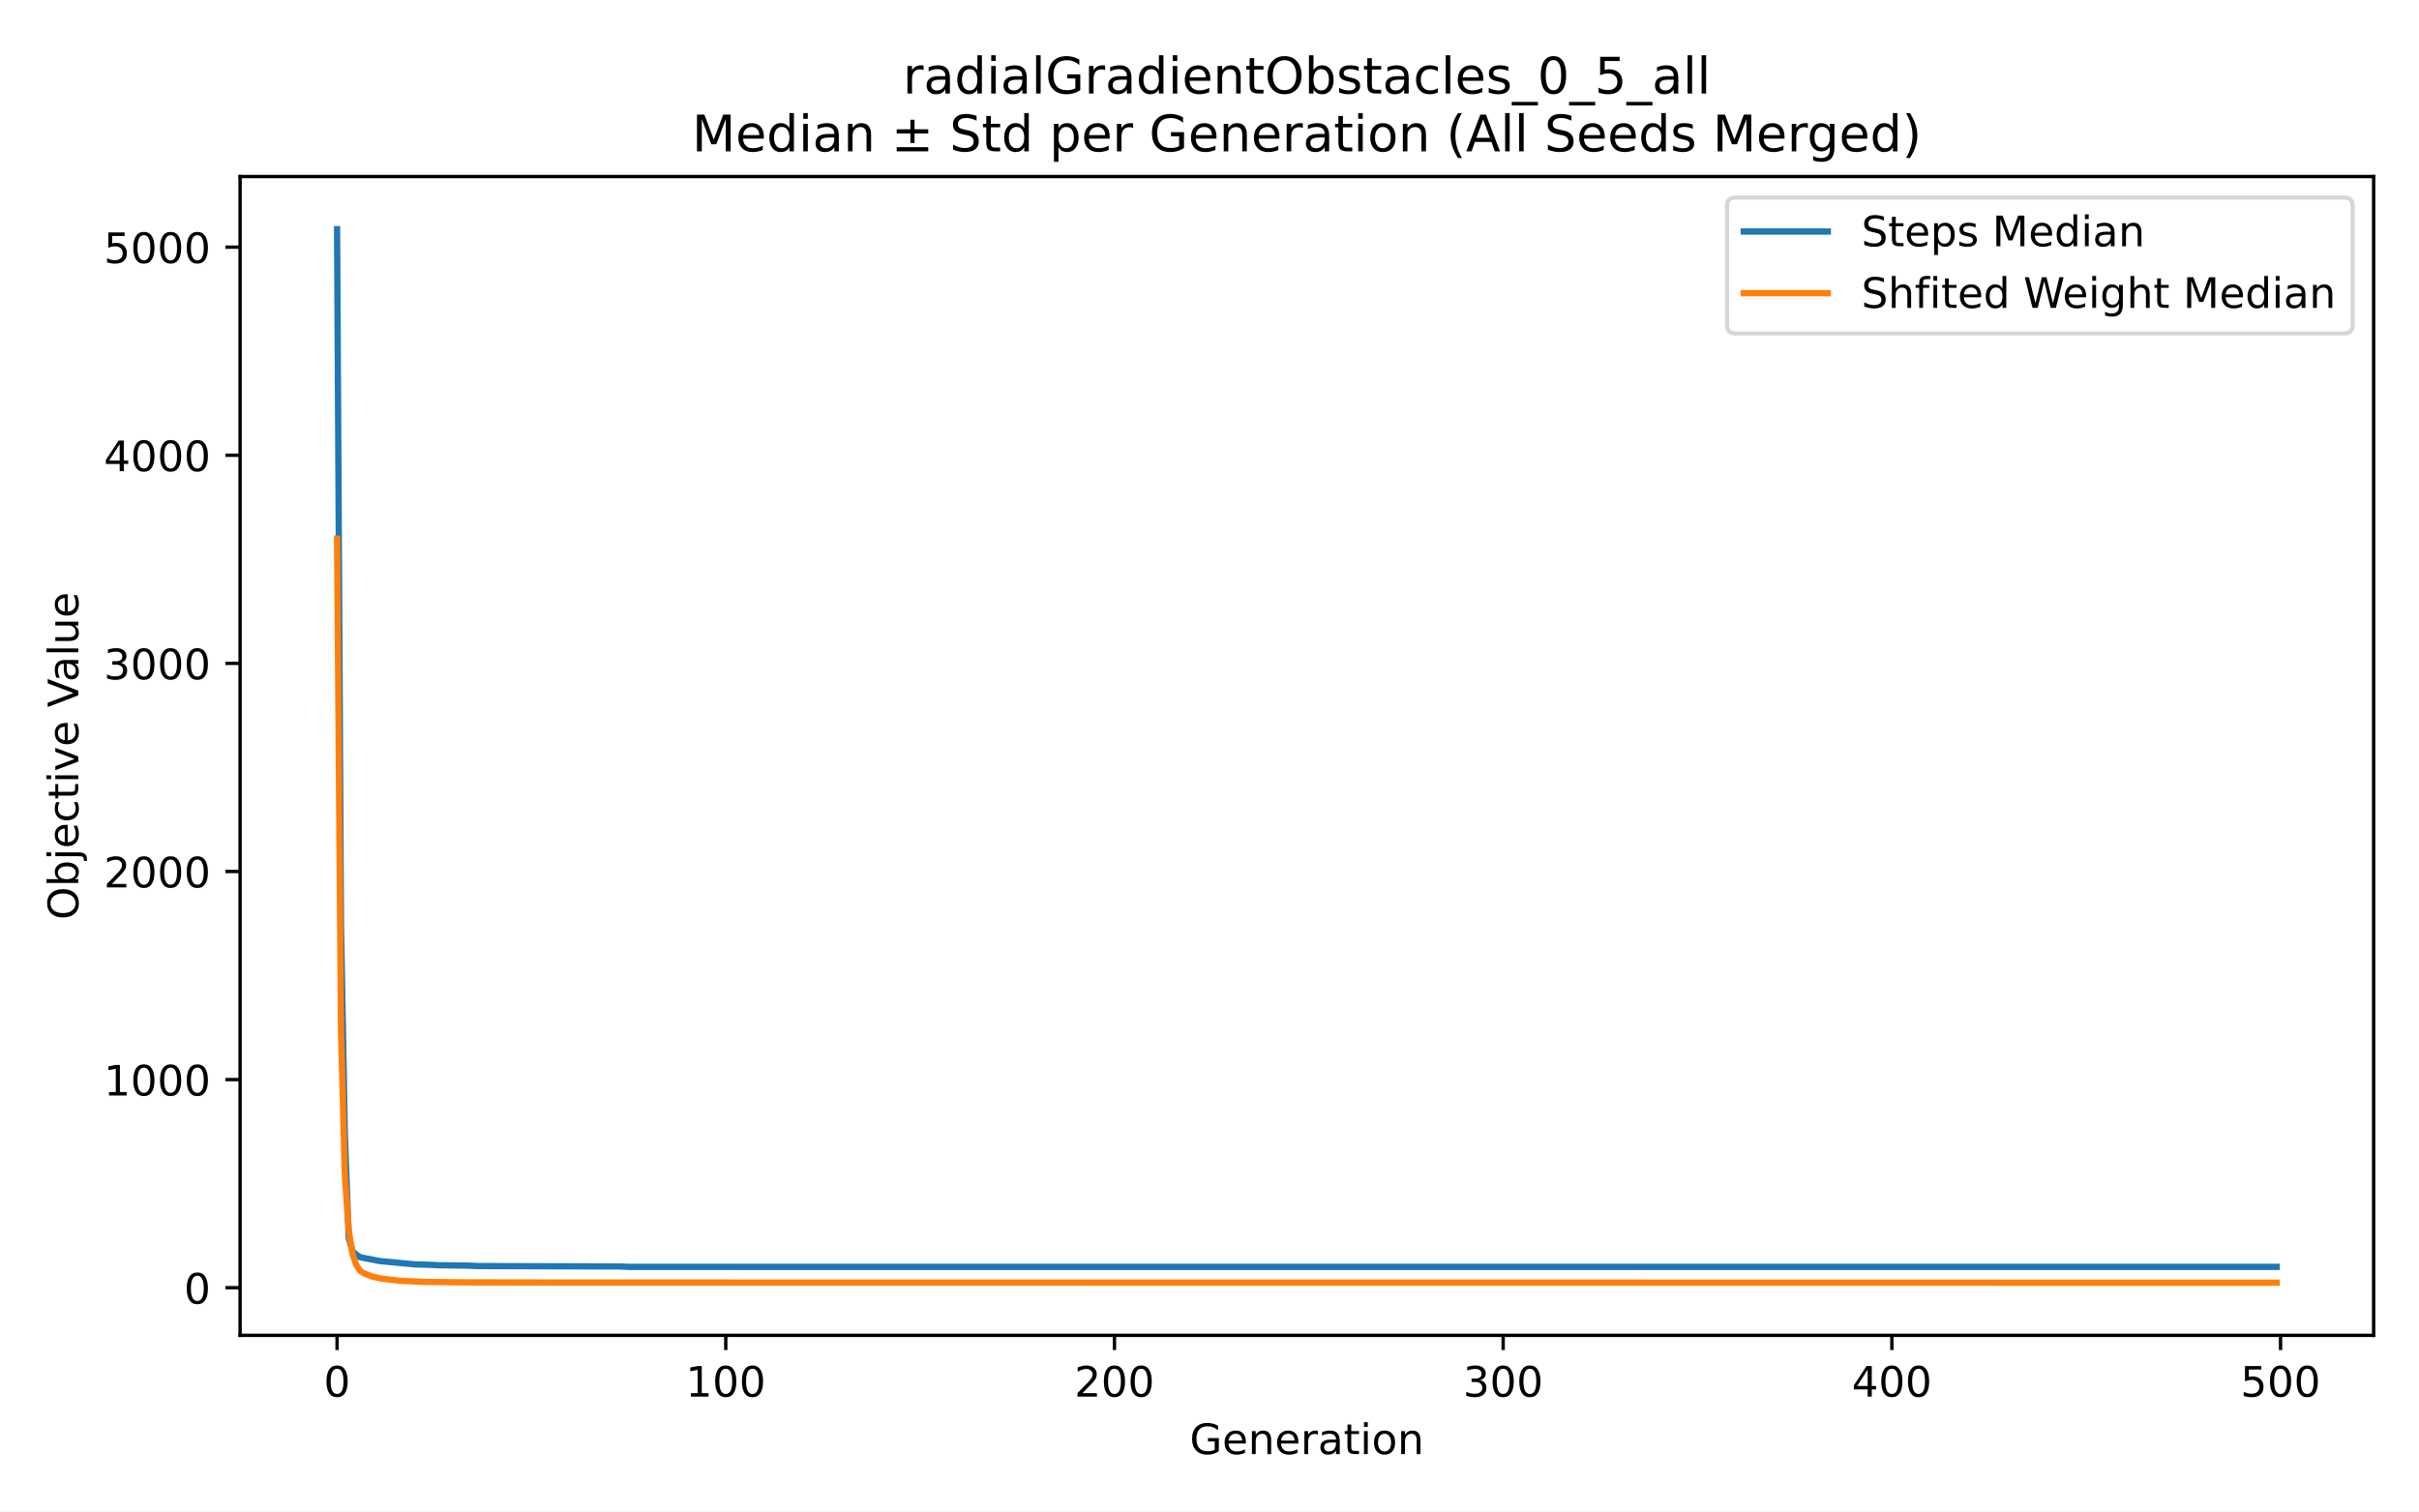
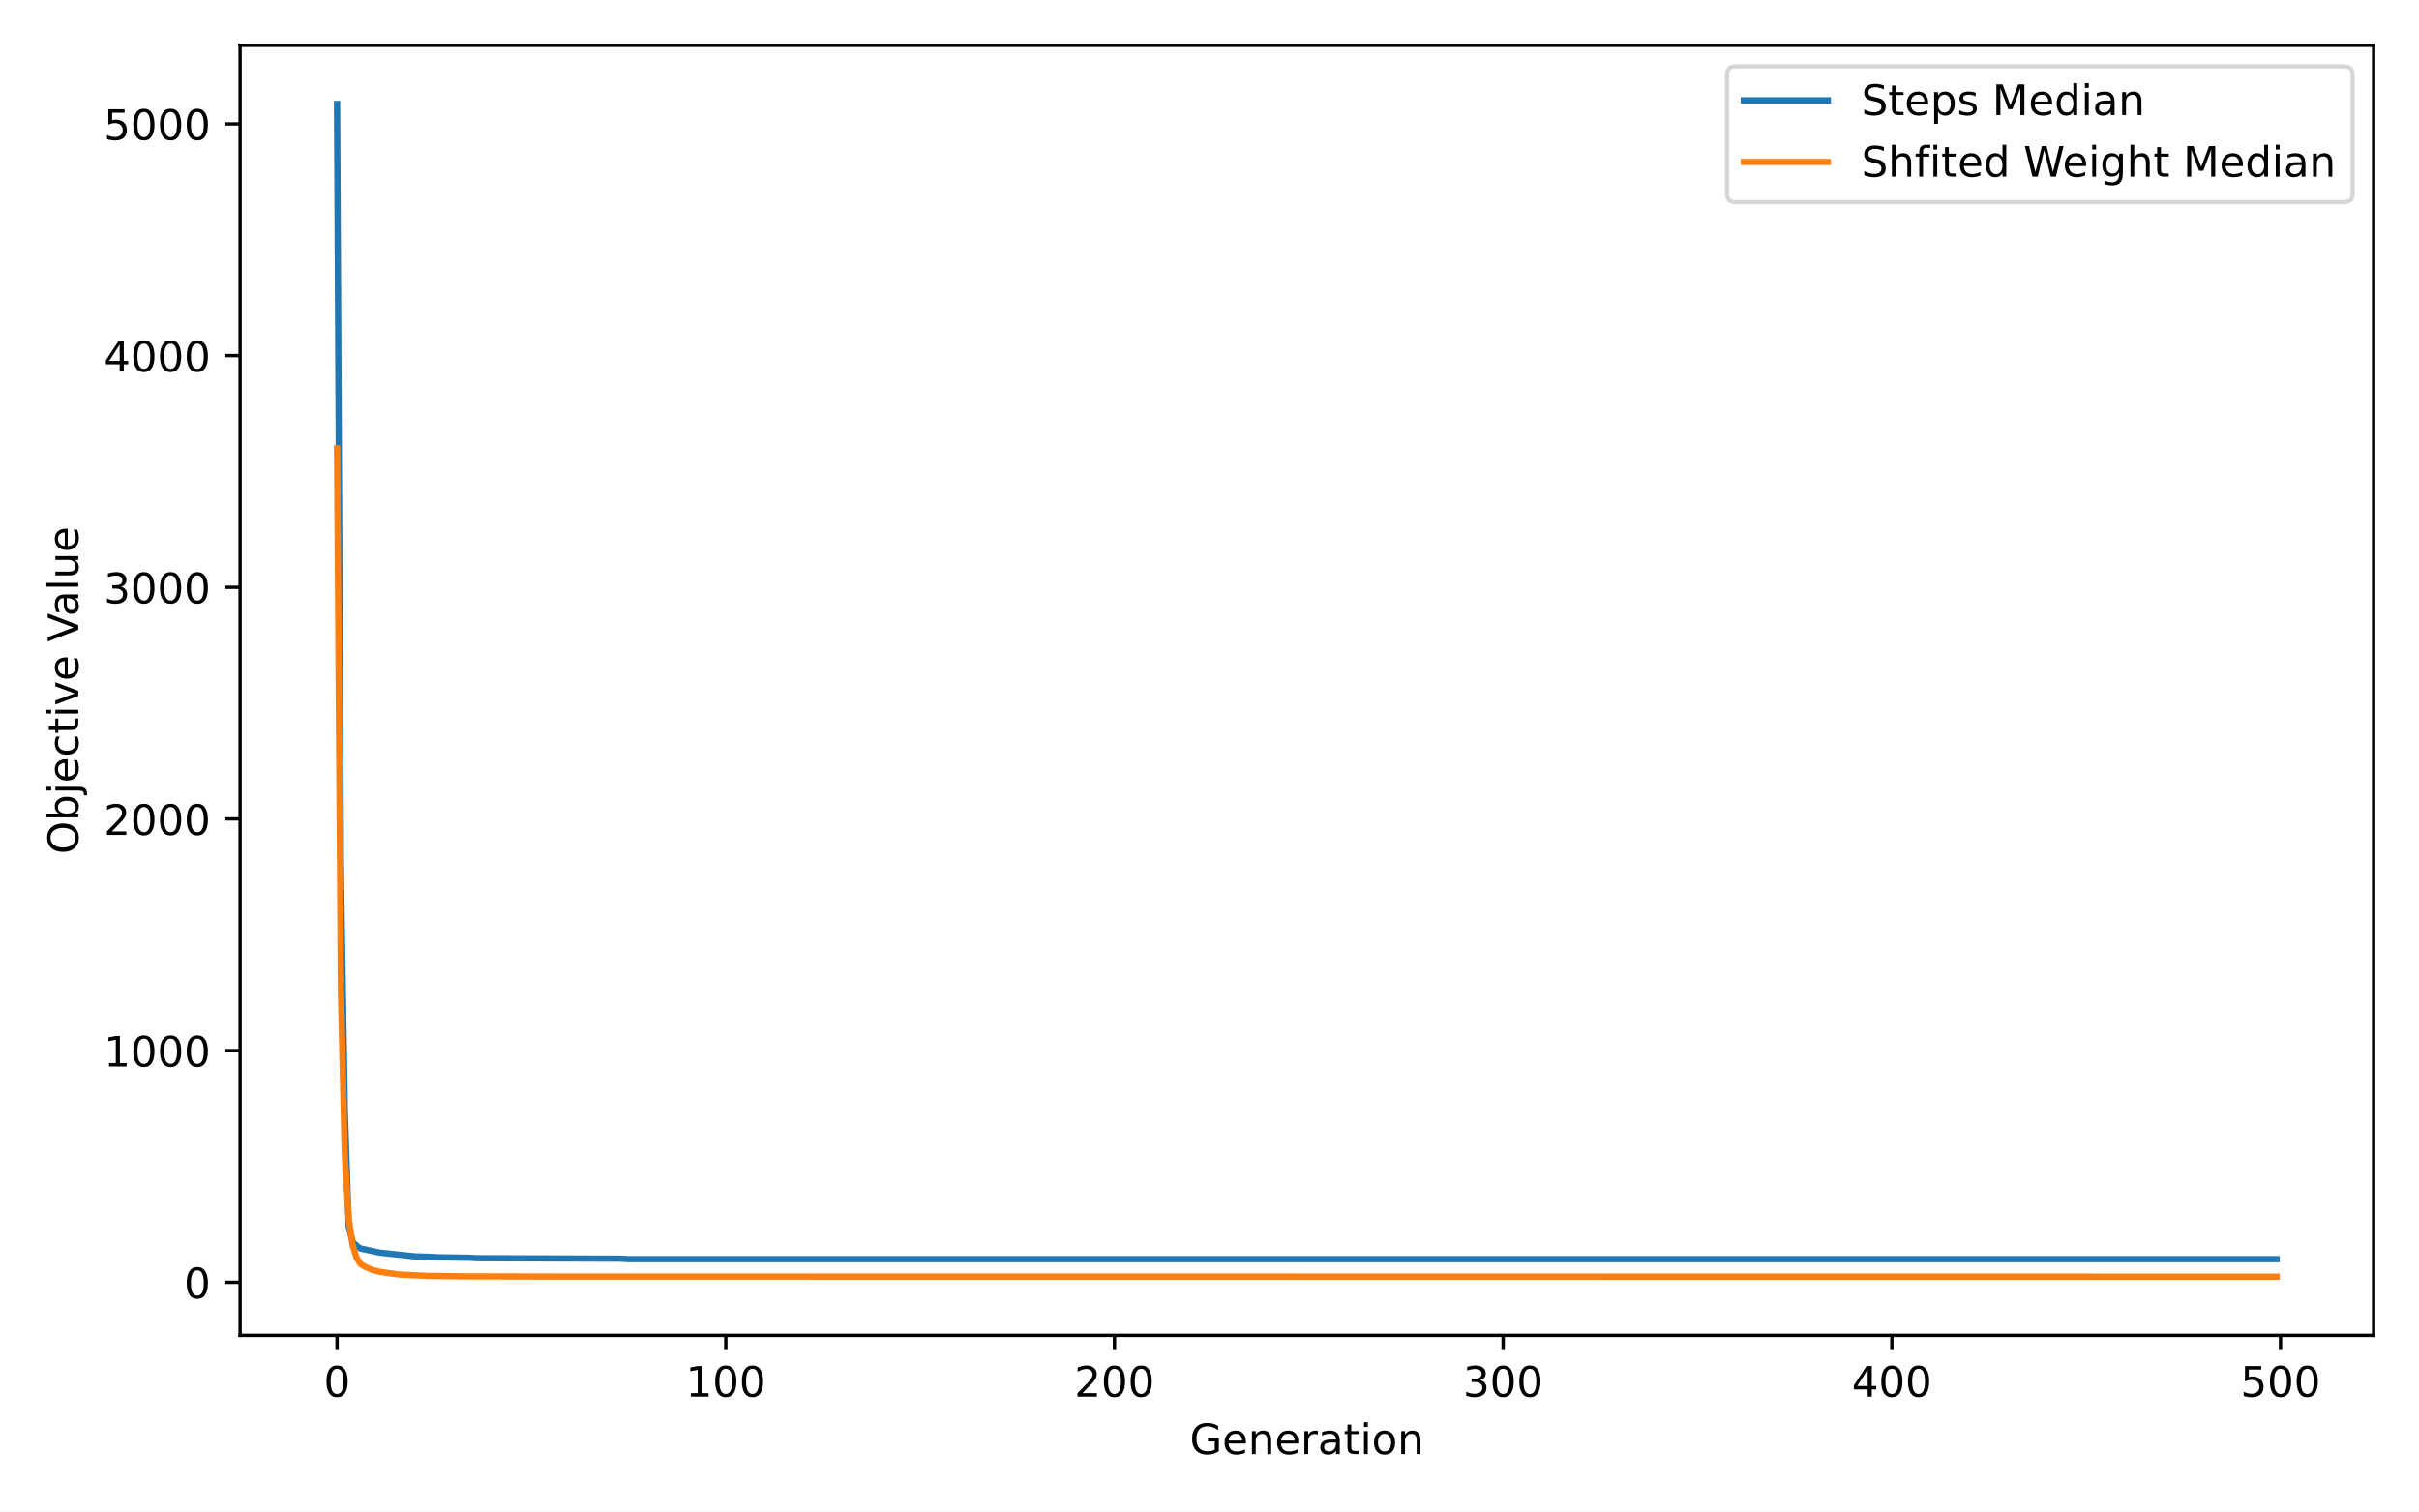
<svg xmlns="http://www.w3.org/2000/svg" xmlns:xlink="http://www.w3.org/1999/xlink" width="576pt" height="360pt" viewBox="0 0 576 360" version="1.1">
  <defs>
    <style type="text/css">*{stroke-linejoin: round; stroke-linecap: butt}</style>
  </defs>
  <g id="figure_1">
    <g id="patch_1">
      <path d="M 0 360  L 576 360  L 576 0  L 0 0  z " style="fill: #ffffff" />
    </g>
    <g id="axes_1">
      <g id="patch_2">
-         <path d="M 57.17 318.04  L 565.2 318.04  L 565.2 42.047  L 57.17 42.047  z " style="fill: #ffffff" />
+         <path d="M 57.17 318.04  L 565.2 318.04  L 565.2 10.8  L 57.17 10.8  z " style="fill: #ffffff" />
      </g>
      <g id="matplotlib.axis_1">
        <g id="xtick_1">
          <g id="line2d_1">
            <defs>
-               <path id="m82e6528c78" d="M 0 0  L 0 3.5  " style="stroke: #000000; stroke-width: 0.8" />
-             </defs>
-             <g>
-               <use xlink:href="#m82e6528c78" x="80.262" y="318.04" style="stroke: #000000; stroke-width: 0.8" />
+               <path id="m085ceb0e65" d="M 0 0  L 0 3.5  " style="stroke: #000000; stroke-width: 0.8" />
+             </defs>
+             <g>
+               <use xlink:href="#m085ceb0e65" x="80.262" y="318.04" style="stroke: #000000; stroke-width: 0.8" />
            </g>
          </g>
          <g id="text_1">
            <g transform="translate(77.08102 332.6384) scale(0.1 -0.1)">
              <defs>
                <path id="DejaVuSans-30" d="M 2034 4250  Q 1547 4250 1301 3770  Q 1056 3291 1056 2328  Q 1056 1369 1301 889  Q 1547 409 2034 409  Q 2525 409 2770 889  Q 3016 1369 3016 2328  Q 3016 3291 2770 3770  Q 2525 4250 2034 4250  z M 2034 4750  Q 2819 4750 3233 4129  Q 3647 3509 3647 2328  Q 3647 1150 3233 529  Q 2819 -91 2034 -91  Q 1250 -91 836 529  Q 422 1150 422 2328  Q 422 3509 836 4129  Q 1250 4750 2034 4750  z " transform="scale(0.015625)" />
              </defs>
              <use xlink:href="#DejaVuSans-30" />
            </g>
          </g>
        </g>
        <g id="xtick_2">
          <g id="line2d_2">
            <g>
-               <use xlink:href="#m82e6528c78" x="172.816" y="318.04" style="stroke: #000000; stroke-width: 0.8" />
+               <use xlink:href="#m085ceb0e65" x="172.816" y="318.04" style="stroke: #000000; stroke-width: 0.8" />
            </g>
          </g>
          <g id="text_2">
            <g transform="translate(163.2727 332.6384) scale(0.1 -0.1)">
              <defs>
                <path id="DejaVuSans-31" d="M 794 531  L 1825 531  L 1825 4091  L 703 3866  L 703 4441  L 1819 4666  L 2450 4666  L 2450 531  L 3481 531  L 3481 0  L 794 0  L 794 531  z " transform="scale(0.015625)" />
              </defs>
              <use xlink:href="#DejaVuSans-31" />
              <use xlink:href="#DejaVuSans-30" x="63.623" />
              <use xlink:href="#DejaVuSans-30" x="127.246" />
            </g>
          </g>
        </g>
        <g id="xtick_3">
          <g id="line2d_3">
            <g>
-               <use xlink:href="#m82e6528c78" x="265.371" y="318.04" style="stroke: #000000; stroke-width: 0.8" />
+               <use xlink:href="#m085ceb0e65" x="265.371" y="318.04" style="stroke: #000000; stroke-width: 0.8" />
            </g>
          </g>
          <g id="text_3">
            <g transform="translate(255.8269 332.6384) scale(0.1 -0.1)">
              <defs>
                <path id="DejaVuSans-32" d="M 1228 531  L 3431 531  L 3431 0  L 469 0  L 469 531  Q 828 903 1448 1529  Q 2069 2156 2228 2338  Q 2531 2678 2651 2914  Q 2772 3150 2772 3378  Q 2772 3750 2511 3984  Q 2250 4219 1831 4219  Q 1534 4219 1204 4116  Q 875 4013 500 3803  L 500 4441  Q 881 4594 1212 4672  Q 1544 4750 1819 4750  Q 2544 4750 2975 4387  Q 3406 4025 3406 3419  Q 3406 3131 3298 2873  Q 3191 2616 2906 2266  Q 2828 2175 2409 1742  Q 1991 1309 1228 531  z " transform="scale(0.015625)" />
              </defs>
              <use xlink:href="#DejaVuSans-32" />
              <use xlink:href="#DejaVuSans-30" x="63.623" />
              <use xlink:href="#DejaVuSans-30" x="127.246" />
            </g>
          </g>
        </g>
        <g id="xtick_4">
          <g id="line2d_4">
            <g>
-               <use xlink:href="#m82e6528c78" x="357.925" y="318.04" style="stroke: #000000; stroke-width: 0.8" />
+               <use xlink:href="#m085ceb0e65" x="357.925" y="318.04" style="stroke: #000000; stroke-width: 0.8" />
            </g>
          </g>
          <g id="text_4">
            <g transform="translate(348.3811 332.6384) scale(0.1 -0.1)">
              <defs>
                <path id="DejaVuSans-33" d="M 2597 2516  Q 3050 2419 3304 2112  Q 3559 1806 3559 1356  Q 3559 666 3084 287  Q 2609 -91 1734 -91  Q 1441 -91 1130 -33  Q 819 25 488 141  L 488 750  Q 750 597 1062 519  Q 1375 441 1716 441  Q 2309 441 2620 675  Q 2931 909 2931 1356  Q 2931 1769 2642 2001  Q 2353 2234 1838 2234  L 1294 2234  L 1294 2753  L 1863 2753  Q 2328 2753 2575 2939  Q 2822 3125 2822 3475  Q 2822 3834 2567 4026  Q 2313 4219 1838 4219  Q 1578 4219 1281 4162  Q 984 4106 628 3988  L 628 4550  Q 988 4650 1302 4700  Q 1616 4750 1894 4750  Q 2613 4750 3031 4423  Q 3450 4097 3450 3541  Q 3450 3153 3228 2886  Q 3006 2619 2597 2516  z " transform="scale(0.015625)" />
              </defs>
              <use xlink:href="#DejaVuSans-33" />
              <use xlink:href="#DejaVuSans-30" x="63.623" />
              <use xlink:href="#DejaVuSans-30" x="127.246" />
            </g>
          </g>
        </g>
        <g id="xtick_5">
          <g id="line2d_5">
            <g>
-               <use xlink:href="#m82e6528c78" x="450.479" y="318.04" style="stroke: #000000; stroke-width: 0.8" />
+               <use xlink:href="#m085ceb0e65" x="450.479" y="318.04" style="stroke: #000000; stroke-width: 0.8" />
            </g>
          </g>
          <g id="text_5">
            <g transform="translate(440.9353 332.6384) scale(0.1 -0.1)">
              <defs>
                <path id="DejaVuSans-34" d="M 2419 4116  L 825 1625  L 2419 1625  L 2419 4116  z M 2253 4666  L 3047 4666  L 3047 1625  L 3713 1625  L 3713 1100  L 3047 1100  L 3047 0  L 2419 0  L 2419 1100  L 313 1100  L 313 1709  L 2253 4666  z " transform="scale(0.015625)" />
              </defs>
              <use xlink:href="#DejaVuSans-34" />
              <use xlink:href="#DejaVuSans-30" x="63.623" />
              <use xlink:href="#DejaVuSans-30" x="127.246" />
            </g>
          </g>
        </g>
        <g id="xtick_6">
          <g id="line2d_6">
            <g>
-               <use xlink:href="#m82e6528c78" x="543.033" y="318.04" style="stroke: #000000; stroke-width: 0.8" />
+               <use xlink:href="#m085ceb0e65" x="543.033" y="318.04" style="stroke: #000000; stroke-width: 0.8" />
            </g>
          </g>
          <g id="text_6">
            <g transform="translate(533.4895 332.6384) scale(0.1 -0.1)">
              <defs>
                <path id="DejaVuSans-35" d="M 691 4666  L 3169 4666  L 3169 4134  L 1269 4134  L 1269 2991  Q 1406 3038 1543 3061  Q 1681 3084 1819 3084  Q 2600 3084 3056 2656  Q 3513 2228 3513 1497  Q 3513 744 3044 326  Q 2575 -91 1722 -91  Q 1428 -91 1123 -41  Q 819 9 494 109  L 494 744  Q 775 591 1075 516  Q 1375 441 1709 441  Q 2250 441 2565 725  Q 2881 1009 2881 1497  Q 2881 1984 2565 2268  Q 2250 2553 1709 2553  Q 1456 2553 1204 2497  Q 953 2441 691 2322  L 691 4666  z " transform="scale(0.015625)" />
              </defs>
              <use xlink:href="#DejaVuSans-35" />
              <use xlink:href="#DejaVuSans-30" x="63.623" />
              <use xlink:href="#DejaVuSans-30" x="127.246" />
            </g>
          </g>
        </g>
        <g id="text_7">
          <g transform="translate(283.292 346.3166) scale(0.1 -0.1)">
            <defs>
              <path id="DejaVuSans-47" d="M 3809 666  L 3809 1919  L 2778 1919  L 2778 2438  L 4434 2438  L 4434 434  Q 4069 175 3628 42  Q 3188 -91 2688 -91  Q 1594 -91 976 548  Q 359 1188 359 2328  Q 359 3472 976 4111  Q 1594 4750 2688 4750  Q 3144 4750 3555 4637  Q 3966 4525 4313 4306  L 4313 3634  Q 3963 3931 3569 4081  Q 3175 4231 2741 4231  Q 1884 4231 1454 3753  Q 1025 3275 1025 2328  Q 1025 1384 1454 906  Q 1884 428 2741 428  Q 3075 428 3337 486  Q 3600 544 3809 666  z " transform="scale(0.015625)" />
              <path id="DejaVuSans-65" d="M 3597 1894  L 3597 1613  L 953 1613  Q 991 1019 1311 708  Q 1631 397 2203 397  Q 2534 397 2845 478  Q 3156 559 3463 722  L 3463 178  Q 3153 47 2828 -22  Q 2503 -91 2169 -91  Q 1331 -91 842 396  Q 353 884 353 1716  Q 353 2575 817 3079  Q 1281 3584 2069 3584  Q 2775 3584 3186 3129  Q 3597 2675 3597 1894  z M 3022 2063  Q 3016 2534 2758 2815  Q 2500 3097 2075 3097  Q 1594 3097 1305 2825  Q 1016 2553 972 2059  L 3022 2063  z " transform="scale(0.015625)" />
              <path id="DejaVuSans-6e" d="M 3513 2113  L 3513 0  L 2938 0  L 2938 2094  Q 2938 2591 2744 2837  Q 2550 3084 2163 3084  Q 1697 3084 1428 2787  Q 1159 2491 1159 1978  L 1159 0  L 581 0  L 581 3500  L 1159 3500  L 1159 2956  Q 1366 3272 1645 3428  Q 1925 3584 2291 3584  Q 2894 3584 3203 3211  Q 3513 2838 3513 2113  z " transform="scale(0.015625)" />
              <path id="DejaVuSans-72" d="M 2631 2963  Q 2534 3019 2420 3045  Q 2306 3072 2169 3072  Q 1681 3072 1420 2755  Q 1159 2438 1159 1844  L 1159 0  L 581 0  L 581 3500  L 1159 3500  L 1159 2956  Q 1341 3275 1631 3429  Q 1922 3584 2338 3584  Q 2397 3584 2469 3576  Q 2541 3569 2628 3553  L 2631 2963  z " transform="scale(0.015625)" />
              <path id="DejaVuSans-61" d="M 2194 1759  Q 1497 1759 1228 1600  Q 959 1441 959 1056  Q 959 750 1161 570  Q 1363 391 1709 391  Q 2188 391 2477 730  Q 2766 1069 2766 1631  L 2766 1759  L 2194 1759  z M 3341 1997  L 3341 0  L 2766 0  L 2766 531  Q 2569 213 2275 61  Q 1981 -91 1556 -91  Q 1019 -91 701 211  Q 384 513 384 1019  Q 384 1609 779 1909  Q 1175 2209 1959 2209  L 2766 2209  L 2766 2266  Q 2766 2663 2505 2880  Q 2244 3097 1772 3097  Q 1472 3097 1187 3025  Q 903 2953 641 2809  L 641 3341  Q 956 3463 1253 3523  Q 1550 3584 1831 3584  Q 2591 3584 2966 3190  Q 3341 2797 3341 1997  z " transform="scale(0.015625)" />
              <path id="DejaVuSans-74" d="M 1172 4494  L 1172 3500  L 2356 3500  L 2356 3053  L 1172 3053  L 1172 1153  Q 1172 725 1289 603  Q 1406 481 1766 481  L 2356 481  L 2356 0  L 1766 0  Q 1100 0 847 248  Q 594 497 594 1153  L 594 3053  L 172 3053  L 172 3500  L 594 3500  L 594 4494  L 1172 4494  z " transform="scale(0.015625)" />
              <path id="DejaVuSans-69" d="M 603 3500  L 1178 3500  L 1178 0  L 603 0  L 603 3500  z M 603 4863  L 1178 4863  L 1178 4134  L 603 4134  L 603 4863  z " transform="scale(0.015625)" />
              <path id="DejaVuSans-6f" d="M 1959 3097  Q 1497 3097 1228 2736  Q 959 2375 959 1747  Q 959 1119 1226 758  Q 1494 397 1959 397  Q 2419 397 2687 759  Q 2956 1122 2956 1747  Q 2956 2369 2687 2733  Q 2419 3097 1959 3097  z M 1959 3584  Q 2709 3584 3137 3096  Q 3566 2609 3566 1747  Q 3566 888 3137 398  Q 2709 -91 1959 -91  Q 1206 -91 779 398  Q 353 888 353 1747  Q 353 2609 779 3096  Q 1206 3584 1959 3584  z " transform="scale(0.015625)" />
            </defs>
            <use xlink:href="#DejaVuSans-47" />
            <use xlink:href="#DejaVuSans-65" x="77.49" />
            <use xlink:href="#DejaVuSans-6e" x="139.014" />
            <use xlink:href="#DejaVuSans-65" x="202.393" />
            <use xlink:href="#DejaVuSans-72" x="263.916" />
            <use xlink:href="#DejaVuSans-61" x="305.029" />
            <use xlink:href="#DejaVuSans-74" x="366.309" />
            <use xlink:href="#DejaVuSans-69" x="405.518" />
            <use xlink:href="#DejaVuSans-6f" x="433.301" />
            <use xlink:href="#DejaVuSans-6e" x="494.482" />
          </g>
        </g>
      </g>
      <g id="matplotlib.axis_2">
        <g id="ytick_1">
          <g id="line2d_7">
            <defs>
-               <path id="mff2004b90b" d="M 0 0  L -3.5 0  " style="stroke: #000000; stroke-width: 0.8" />
-             </defs>
-             <g>
-               <use xlink:href="#mff2004b90b" x="57.17" y="306.692" style="stroke: #000000; stroke-width: 0.8" />
+               <path id="m002e7a863a" d="M 0 0  L -3.5 0  " style="stroke: #000000; stroke-width: 0.8" />
+             </defs>
+             <g>
+               <use xlink:href="#m002e7a863a" x="57.17" y="305.407" style="stroke: #000000; stroke-width: 0.8" />
            </g>
          </g>
          <g id="text_8">
-             <g transform="translate(43.8075 310.4908) scale(0.1 -0.1)">
+             <g transform="translate(43.8075 309.206) scale(0.1 -0.1)">
              <use xlink:href="#DejaVuSans-30" />
            </g>
          </g>
        </g>
        <g id="ytick_2">
          <g id="line2d_8">
            <g>
-               <use xlink:href="#mff2004b90b" x="57.17" y="257.124" style="stroke: #000000; stroke-width: 0.8" />
+               <use xlink:href="#m002e7a863a" x="57.17" y="250.228" style="stroke: #000000; stroke-width: 0.8" />
            </g>
          </g>
          <g id="text_9">
-             <g transform="translate(24.72 260.9235) scale(0.1 -0.1)">
+             <g transform="translate(24.72 254.0268) scale(0.1 -0.1)">
              <use xlink:href="#DejaVuSans-31" />
              <use xlink:href="#DejaVuSans-30" x="63.623" />
              <use xlink:href="#DejaVuSans-30" x="127.246" />
              <use xlink:href="#DejaVuSans-30" x="190.869" />
            </g>
          </g>
        </g>
        <g id="ytick_3">
          <g id="line2d_9">
            <g>
-               <use xlink:href="#mff2004b90b" x="57.17" y="207.557" style="stroke: #000000; stroke-width: 0.8" />
+               <use xlink:href="#m002e7a863a" x="57.17" y="195.048" style="stroke: #000000; stroke-width: 0.8" />
            </g>
          </g>
          <g id="text_10">
-             <g transform="translate(24.72 211.3562) scale(0.1 -0.1)">
+             <g transform="translate(24.72 198.8476) scale(0.1 -0.1)">
              <use xlink:href="#DejaVuSans-32" />
              <use xlink:href="#DejaVuSans-30" x="63.623" />
              <use xlink:href="#DejaVuSans-30" x="127.246" />
              <use xlink:href="#DejaVuSans-30" x="190.869" />
            </g>
          </g>
        </g>
        <g id="ytick_4">
          <g id="line2d_10">
            <g>
-               <use xlink:href="#mff2004b90b" x="57.17" y="157.99" style="stroke: #000000; stroke-width: 0.8" />
+               <use xlink:href="#m002e7a863a" x="57.17" y="139.869" style="stroke: #000000; stroke-width: 0.8" />
            </g>
          </g>
          <g id="text_11">
-             <g transform="translate(24.72 161.7889) scale(0.1 -0.1)">
+             <g transform="translate(24.72 143.6684) scale(0.1 -0.1)">
              <use xlink:href="#DejaVuSans-33" />
              <use xlink:href="#DejaVuSans-30" x="63.623" />
              <use xlink:href="#DejaVuSans-30" x="127.246" />
              <use xlink:href="#DejaVuSans-30" x="190.869" />
            </g>
          </g>
        </g>
        <g id="ytick_5">
          <g id="line2d_11">
            <g>
-               <use xlink:href="#mff2004b90b" x="57.17" y="108.422" style="stroke: #000000; stroke-width: 0.8" />
+               <use xlink:href="#m002e7a863a" x="57.17" y="84.69" style="stroke: #000000; stroke-width: 0.8" />
            </g>
          </g>
          <g id="text_12">
-             <g transform="translate(24.72 112.2217) scale(0.1 -0.1)">
+             <g transform="translate(24.72 88.48926) scale(0.1 -0.1)">
              <use xlink:href="#DejaVuSans-34" />
              <use xlink:href="#DejaVuSans-30" x="63.623" />
              <use xlink:href="#DejaVuSans-30" x="127.246" />
              <use xlink:href="#DejaVuSans-30" x="190.869" />
            </g>
          </g>
        </g>
        <g id="ytick_6">
          <g id="line2d_12">
            <g>
-               <use xlink:href="#mff2004b90b" x="57.17" y="58.855" style="stroke: #000000; stroke-width: 0.8" />
+               <use xlink:href="#m002e7a863a" x="57.17" y="29.511" style="stroke: #000000; stroke-width: 0.8" />
            </g>
          </g>
          <g id="text_13">
-             <g transform="translate(24.72 62.65438) scale(0.1 -0.1)">
+             <g transform="translate(24.72 33.31008) scale(0.1 -0.1)">
              <use xlink:href="#DejaVuSans-35" />
              <use xlink:href="#DejaVuSans-30" x="63.623" />
              <use xlink:href="#DejaVuSans-30" x="127.246" />
              <use xlink:href="#DejaVuSans-30" x="190.869" />
            </g>
          </g>
        </g>
        <g id="text_14">
-           <g transform="translate(18.64031 219.0741) rotate(-90) scale(0.1 -0.1)">
+           <g transform="translate(18.64031 203.4505) rotate(-90) scale(0.1 -0.1)">
            <defs>
              <path id="DejaVuSans-4f" d="M 2522 4238  Q 1834 4238 1429 3725  Q 1025 3213 1025 2328  Q 1025 1447 1429 934  Q 1834 422 2522 422  Q 3209 422 3611 934  Q 4013 1447 4013 2328  Q 4013 3213 3611 3725  Q 3209 4238 2522 4238  z M 2522 4750  Q 3503 4750 4090 4092  Q 4678 3434 4678 2328  Q 4678 1225 4090 567  Q 3503 -91 2522 -91  Q 1538 -91 948 565  Q 359 1222 359 2328  Q 359 3434 948 4092  Q 1538 4750 2522 4750  z " transform="scale(0.015625)" />
              <path id="DejaVuSans-62" d="M 3116 1747  Q 3116 2381 2855 2742  Q 2594 3103 2138 3103  Q 1681 3103 1420 2742  Q 1159 2381 1159 1747  Q 1159 1113 1420 752  Q 1681 391 2138 391  Q 2594 391 2855 752  Q 3116 1113 3116 1747  z M 1159 2969  Q 1341 3281 1617 3432  Q 1894 3584 2278 3584  Q 2916 3584 3314 3078  Q 3713 2572 3713 1747  Q 3713 922 3314 415  Q 2916 -91 2278 -91  Q 1894 -91 1617 61  Q 1341 213 1159 525  L 1159 0  L 581 0  L 581 4863  L 1159 4863  L 1159 2969  z " transform="scale(0.015625)" />
              <path id="DejaVuSans-6a" d="M 603 3500  L 1178 3500  L 1178 -63  Q 1178 -731 923 -1031  Q 669 -1331 103 -1331  L -116 -1331  L -116 -844  L 38 -844  Q 366 -844 484 -692  Q 603 -541 603 -63  L 603 3500  z M 603 4863  L 1178 4863  L 1178 4134  L 603 4134  L 603 4863  z " transform="scale(0.015625)" />
              <path id="DejaVuSans-63" d="M 3122 3366  L 3122 2828  Q 2878 2963 2633 3030  Q 2388 3097 2138 3097  Q 1578 3097 1268 2742  Q 959 2388 959 1747  Q 959 1106 1268 751  Q 1578 397 2138 397  Q 2388 397 2633 464  Q 2878 531 3122 666  L 3122 134  Q 2881 22 2623 -34  Q 2366 -91 2075 -91  Q 1284 -91 818 406  Q 353 903 353 1747  Q 353 2603 823 3093  Q 1294 3584 2113 3584  Q 2378 3584 2631 3529  Q 2884 3475 3122 3366  z " transform="scale(0.015625)" />
              <path id="DejaVuSans-76" d="M 191 3500  L 800 3500  L 1894 563  L 2988 3500  L 3597 3500  L 2284 0  L 1503 0  L 191 3500  z " transform="scale(0.015625)" />
              <path id="DejaVuSans-20" transform="scale(0.015625)" />
              <path id="DejaVuSans-56" d="M 1831 0  L 50 4666  L 709 4666  L 2188 738  L 3669 4666  L 4325 4666  L 2547 0  L 1831 0  z " transform="scale(0.015625)" />
              <path id="DejaVuSans-6c" d="M 603 4863  L 1178 4863  L 1178 0  L 603 0  L 603 4863  z " transform="scale(0.015625)" />
              <path id="DejaVuSans-75" d="M 544 1381  L 544 3500  L 1119 3500  L 1119 1403  Q 1119 906 1312 657  Q 1506 409 1894 409  Q 2359 409 2629 706  Q 2900 1003 2900 1516  L 2900 3500  L 3475 3500  L 3475 0  L 2900 0  L 2900 538  Q 2691 219 2414 64  Q 2138 -91 1772 -91  Q 1169 -91 856 284  Q 544 659 544 1381  z M 1991 3584  L 1991 3584  z " transform="scale(0.015625)" />
            </defs>
            <use xlink:href="#DejaVuSans-4f" />
            <use xlink:href="#DejaVuSans-62" x="78.711" />
            <use xlink:href="#DejaVuSans-6a" x="142.188" />
            <use xlink:href="#DejaVuSans-65" x="169.971" />
            <use xlink:href="#DejaVuSans-63" x="231.494" />
            <use xlink:href="#DejaVuSans-74" x="286.475" />
            <use xlink:href="#DejaVuSans-69" x="325.684" />
            <use xlink:href="#DejaVuSans-76" x="353.467" />
            <use xlink:href="#DejaVuSans-65" x="412.646" />
            <use xlink:href="#DejaVuSans-20" x="474.17" />
            <use xlink:href="#DejaVuSans-56" x="505.957" />
            <use xlink:href="#DejaVuSans-61" x="566.615" />
            <use xlink:href="#DejaVuSans-6c" x="627.895" />
            <use xlink:href="#DejaVuSans-75" x="655.678" />
            <use xlink:href="#DejaVuSans-65" x="719.057" />
          </g>
        </g>
      </g>
      <g id="line2d_13">
-         <path d="M 80.262 54.592  L 81.188 219.8  L 82.113 270.21  L 83.039 294.795  L 83.964 298.067  L 84.89 298.86  L 85.816 299.455  L 90.443 300.347  L 98.773 301.14  L 102.475 301.239  L 104.326 301.338  L 111.731 301.437  L 113.582 301.537  L 147.827 301.636  L 149.678 301.735  L 542.108 301.735  L 542.108 301.735  " clip-path="url(#p1bb21707c9)" style="fill: none; stroke: #1f77b4; stroke-width: 1.5; stroke-linecap: square" />
+         <path d="M 80.262 24.765  L 81.188 208.678  L 82.113 264.795  L 83.039 292.164  L 83.964 295.806  L 84.89 296.688  L 85.816 297.351  L 90.443 298.344  L 98.773 299.227  L 102.475 299.337  L 104.326 299.447  L 111.731 299.558  L 113.582 299.668  L 147.827 299.778  L 149.678 299.889  L 542.108 299.889  L 542.108 299.889  " clip-path="url(#pc0fca4fdff)" style="fill: none; stroke: #1f77b4; stroke-width: 1.5; stroke-linecap: square" />
      </g>
      <g id="line2d_14">
-         <path d="M 80.262 128.286  L 81.188 244.776  L 82.113 279.9  L 83.039 293.008  L 83.964 298.811  L 84.89 301.381  L 85.816 302.752  L 86.741 303.297  L 88.592 304.021  L 90.443 304.459  L 95.071 305.037  L 101.55 305.321  L 110.805 305.427  L 134.869 305.466  L 542.108 305.495  L 542.108 305.495  " clip-path="url(#p1bb21707c9)" style="fill: none; stroke: #ff7f0e; stroke-width: 1.5; stroke-linecap: square" />
+         <path d="M 80.262 106.802  L 81.188 236.482  L 82.113 275.582  L 83.039 290.174  L 83.964 296.634  L 84.89 299.495  L 85.816 301.021  L 86.741 301.628  L 88.592 302.434  L 90.443 302.922  L 95.071 303.565  L 101.55 303.881  L 110.805 303.999  L 133.018 304.042  L 542.108 304.075  L 542.108 304.075  " clip-path="url(#pc0fca4fdff)" style="fill: none; stroke: #ff7f0e; stroke-width: 1.5; stroke-linecap: square" />
      </g>
      <g id="patch_3">
-         <path d="M 57.17 318.04  L 57.17 42.047  " style="fill: none; stroke: #000000; stroke-width: 0.8; stroke-linejoin: miter; stroke-linecap: square" />
+         <path d="M 57.17 318.04  L 57.17 10.8  " style="fill: none; stroke: #000000; stroke-width: 0.8; stroke-linejoin: miter; stroke-linecap: square" />
      </g>
      <g id="patch_4">
-         <path d="M 565.2 318.04  L 565.2 42.047  " style="fill: none; stroke: #000000; stroke-width: 0.8; stroke-linejoin: miter; stroke-linecap: square" />
+         <path d="M 565.2 318.04  L 565.2 10.8  " style="fill: none; stroke: #000000; stroke-width: 0.8; stroke-linejoin: miter; stroke-linecap: square" />
      </g>
      <g id="patch_5">
        <path d="M 57.17 318.04  L 565.2 318.04  " style="fill: none; stroke: #000000; stroke-width: 0.8; stroke-linejoin: miter; stroke-linecap: square" />
      </g>
      <g id="patch_6">
-         <path d="M 57.17 42.047  L 565.2 42.047  " style="fill: none; stroke: #000000; stroke-width: 0.8; stroke-linejoin: miter; stroke-linecap: square" />
-       </g>
-       <g id="text_15">
-         <g transform="translate(214.9909 22.27613) scale(0.12 -0.12)">
-           <defs>
-             <path id="DejaVuSans-64" d="M 2906 2969  L 2906 4863  L 3481 4863  L 3481 0  L 2906 0  L 2906 525  Q 2725 213 2448 61  Q 2172 -91 1784 -91  Q 1150 -91 751 415  Q 353 922 353 1747  Q 353 2572 751 3078  Q 1150 3584 1784 3584  Q 2172 3584 2448 3432  Q 2725 3281 2906 2969  z M 947 1747  Q 947 1113 1208 752  Q 1469 391 1925 391  Q 2381 391 2643 752  Q 2906 1113 2906 1747  Q 2906 2381 2643 2742  Q 2381 3103 1925 3103  Q 1469 3103 1208 2742  Q 947 2381 947 1747  z " transform="scale(0.015625)" />
-             <path id="DejaVuSans-73" d="M 2834 3397  L 2834 2853  Q 2591 2978 2328 3040  Q 2066 3103 1784 3103  Q 1356 3103 1142 2972  Q 928 2841 928 2578  Q 928 2378 1081 2264  Q 1234 2150 1697 2047  L 1894 2003  Q 2506 1872 2764 1633  Q 3022 1394 3022 966  Q 3022 478 2636 193  Q 2250 -91 1575 -91  Q 1294 -91 989 -36  Q 684 19 347 128  L 347 722  Q 666 556 975 473  Q 1284 391 1588 391  Q 1994 391 2212 530  Q 2431 669 2431 922  Q 2431 1156 2273 1281  Q 2116 1406 1581 1522  L 1381 1569  Q 847 1681 609 1914  Q 372 2147 372 2553  Q 372 3047 722 3315  Q 1072 3584 1716 3584  Q 2034 3584 2315 3537  Q 2597 3491 2834 3397  z " transform="scale(0.015625)" />
-             <path id="DejaVuSans-5f" d="M 3263 -1063  L 3263 -1509  L -63 -1509  L -63 -1063  L 3263 -1063  z " transform="scale(0.015625)" />
-           </defs>
-           <use xlink:href="#DejaVuSans-72" />
-           <use xlink:href="#DejaVuSans-61" x="41.113" />
-           <use xlink:href="#DejaVuSans-64" x="102.393" />
-           <use xlink:href="#DejaVuSans-69" x="165.869" />
-           <use xlink:href="#DejaVuSans-61" x="193.652" />
-           <use xlink:href="#DejaVuSans-6c" x="254.932" />
-           <use xlink:href="#DejaVuSans-47" x="282.715" />
-           <use xlink:href="#DejaVuSans-72" x="360.205" />
-           <use xlink:href="#DejaVuSans-61" x="401.318" />
-           <use xlink:href="#DejaVuSans-64" x="462.598" />
-           <use xlink:href="#DejaVuSans-69" x="526.074" />
-           <use xlink:href="#DejaVuSans-65" x="553.857" />
-           <use xlink:href="#DejaVuSans-6e" x="615.381" />
-           <use xlink:href="#DejaVuSans-74" x="678.76" />
-           <use xlink:href="#DejaVuSans-4f" x="717.969" />
-           <use xlink:href="#DejaVuSans-62" x="796.68" />
-           <use xlink:href="#DejaVuSans-73" x="860.156" />
-           <use xlink:href="#DejaVuSans-74" x="912.256" />
-           <use xlink:href="#DejaVuSans-61" x="951.465" />
-           <use xlink:href="#DejaVuSans-63" x="1012.744" />
-           <use xlink:href="#DejaVuSans-6c" x="1067.725" />
-           <use xlink:href="#DejaVuSans-65" x="1095.508" />
-           <use xlink:href="#DejaVuSans-73" x="1157.031" />
-           <use xlink:href="#DejaVuSans-5f" x="1209.131" />
-           <use xlink:href="#DejaVuSans-30" x="1259.131" />
-           <use xlink:href="#DejaVuSans-5f" x="1322.754" />
-           <use xlink:href="#DejaVuSans-35" x="1372.754" />
-           <use xlink:href="#DejaVuSans-5f" x="1436.377" />
-           <use xlink:href="#DejaVuSans-61" x="1486.377" />
-           <use xlink:href="#DejaVuSans-6c" x="1547.656" />
-           <use xlink:href="#DejaVuSans-6c" x="1575.439" />
-         </g>
-         <g transform="translate(164.7878 36.04725) scale(0.12 -0.12)">
-           <defs>
-             <path id="DejaVuSans-4d" d="M 628 4666  L 1569 4666  L 2759 1491  L 3956 4666  L 4897 4666  L 4897 0  L 4281 0  L 4281 4097  L 3078 897  L 2444 897  L 1241 4097  L 1241 0  L 628 0  L 628 4666  z " transform="scale(0.015625)" />
-             <path id="DejaVuSans-b1" d="M 2944 4013  L 2944 2803  L 4684 2803  L 4684 2272  L 2944 2272  L 2944 1063  L 2419 1063  L 2419 2272  L 678 2272  L 678 2803  L 2419 2803  L 2419 4013  L 2944 4013  z M 678 531  L 4684 531  L 4684 0  L 678 0  L 678 531  z " transform="scale(0.015625)" />
-             <path id="DejaVuSans-53" d="M 3425 4513  L 3425 3897  Q 3066 4069 2747 4153  Q 2428 4238 2131 4238  Q 1616 4238 1336 4038  Q 1056 3838 1056 3469  Q 1056 3159 1242 3001  Q 1428 2844 1947 2747  L 2328 2669  Q 3034 2534 3370 2195  Q 3706 1856 3706 1288  Q 3706 609 3251 259  Q 2797 -91 1919 -91  Q 1588 -91 1214 -16  Q 841 59 441 206  L 441 856  Q 825 641 1194 531  Q 1563 422 1919 422  Q 2459 422 2753 634  Q 3047 847 3047 1241  Q 3047 1584 2836 1778  Q 2625 1972 2144 2069  L 1759 2144  Q 1053 2284 737 2584  Q 422 2884 422 3419  Q 422 4038 858 4394  Q 1294 4750 2059 4750  Q 2388 4750 2728 4690  Q 3069 4631 3425 4513  z " transform="scale(0.015625)" />
-             <path id="DejaVuSans-70" d="M 1159 525  L 1159 -1331  L 581 -1331  L 581 3500  L 1159 3500  L 1159 2969  Q 1341 3281 1617 3432  Q 1894 3584 2278 3584  Q 2916 3584 3314 3078  Q 3713 2572 3713 1747  Q 3713 922 3314 415  Q 2916 -91 2278 -91  Q 1894 -91 1617 61  Q 1341 213 1159 525  z M 3116 1747  Q 3116 2381 2855 2742  Q 2594 3103 2138 3103  Q 1681 3103 1420 2742  Q 1159 2381 1159 1747  Q 1159 1113 1420 752  Q 1681 391 2138 391  Q 2594 391 2855 752  Q 3116 1113 3116 1747  z " transform="scale(0.015625)" />
-             <path id="DejaVuSans-28" d="M 1984 4856  Q 1566 4138 1362 3434  Q 1159 2731 1159 2009  Q 1159 1288 1364 580  Q 1569 -128 1984 -844  L 1484 -844  Q 1016 -109 783 600  Q 550 1309 550 2009  Q 550 2706 781 3412  Q 1013 4119 1484 4856  L 1984 4856  z " transform="scale(0.015625)" />
-             <path id="DejaVuSans-41" d="M 2188 4044  L 1331 1722  L 3047 1722  L 2188 4044  z M 1831 4666  L 2547 4666  L 4325 0  L 3669 0  L 3244 1197  L 1141 1197  L 716 0  L 50 0  L 1831 4666  z " transform="scale(0.015625)" />
-             <path id="DejaVuSans-67" d="M 2906 1791  Q 2906 2416 2648 2759  Q 2391 3103 1925 3103  Q 1463 3103 1205 2759  Q 947 2416 947 1791  Q 947 1169 1205 825  Q 1463 481 1925 481  Q 2391 481 2648 825  Q 2906 1169 2906 1791  z M 3481 434  Q 3481 -459 3084 -895  Q 2688 -1331 1869 -1331  Q 1566 -1331 1297 -1286  Q 1028 -1241 775 -1147  L 775 -588  Q 1028 -725 1275 -790  Q 1522 -856 1778 -856  Q 2344 -856 2625 -561  Q 2906 -266 2906 331  L 2906 616  Q 2728 306 2450 153  Q 2172 0 1784 0  Q 1141 0 747 490  Q 353 981 353 1791  Q 353 2603 747 3093  Q 1141 3584 1784 3584  Q 2172 3584 2450 3431  Q 2728 3278 2906 2969  L 2906 3500  L 3481 3500  L 3481 434  z " transform="scale(0.015625)" />
-             <path id="DejaVuSans-29" d="M 513 4856  L 1013 4856  Q 1481 4119 1714 3412  Q 1947 2706 1947 2009  Q 1947 1309 1714 600  Q 1481 -109 1013 -844  L 513 -844  Q 928 -128 1133 580  Q 1338 1288 1338 2009  Q 1338 2731 1133 3434  Q 928 4138 513 4856  z " transform="scale(0.015625)" />
-           </defs>
-           <use xlink:href="#DejaVuSans-4d" />
-           <use xlink:href="#DejaVuSans-65" x="86.279" />
-           <use xlink:href="#DejaVuSans-64" x="147.803" />
-           <use xlink:href="#DejaVuSans-69" x="211.279" />
-           <use xlink:href="#DejaVuSans-61" x="239.062" />
-           <use xlink:href="#DejaVuSans-6e" x="300.342" />
-           <use xlink:href="#DejaVuSans-20" x="363.721" />
-           <use xlink:href="#DejaVuSans-b1" x="395.508" />
-           <use xlink:href="#DejaVuSans-20" x="479.297" />
-           <use xlink:href="#DejaVuSans-53" x="511.084" />
-           <use xlink:href="#DejaVuSans-74" x="574.561" />
-           <use xlink:href="#DejaVuSans-64" x="613.77" />
-           <use xlink:href="#DejaVuSans-20" x="677.246" />
-           <use xlink:href="#DejaVuSans-70" x="709.033" />
-           <use xlink:href="#DejaVuSans-65" x="772.51" />
-           <use xlink:href="#DejaVuSans-72" x="834.033" />
-           <use xlink:href="#DejaVuSans-20" x="875.146" />
-           <use xlink:href="#DejaVuSans-47" x="906.934" />
-           <use xlink:href="#DejaVuSans-65" x="984.424" />
-           <use xlink:href="#DejaVuSans-6e" x="1045.947" />
-           <use xlink:href="#DejaVuSans-65" x="1109.326" />
-           <use xlink:href="#DejaVuSans-72" x="1170.85" />
-           <use xlink:href="#DejaVuSans-61" x="1211.963" />
-           <use xlink:href="#DejaVuSans-74" x="1273.242" />
-           <use xlink:href="#DejaVuSans-69" x="1312.451" />
-           <use xlink:href="#DejaVuSans-6f" x="1340.234" />
-           <use xlink:href="#DejaVuSans-6e" x="1401.416" />
-           <use xlink:href="#DejaVuSans-20" x="1464.795" />
-           <use xlink:href="#DejaVuSans-28" x="1496.582" />
-           <use xlink:href="#DejaVuSans-41" x="1535.596" />
-           <use xlink:href="#DejaVuSans-6c" x="1604.004" />
-           <use xlink:href="#DejaVuSans-6c" x="1631.787" />
-           <use xlink:href="#DejaVuSans-20" x="1659.57" />
-           <use xlink:href="#DejaVuSans-53" x="1691.357" />
-           <use xlink:href="#DejaVuSans-65" x="1754.834" />
-           <use xlink:href="#DejaVuSans-65" x="1816.357" />
-           <use xlink:href="#DejaVuSans-64" x="1877.881" />
-           <use xlink:href="#DejaVuSans-73" x="1941.357" />
-           <use xlink:href="#DejaVuSans-20" x="1993.457" />
-           <use xlink:href="#DejaVuSans-4d" x="2025.244" />
-           <use xlink:href="#DejaVuSans-65" x="2111.523" />
-           <use xlink:href="#DejaVuSans-72" x="2173.047" />
-           <use xlink:href="#DejaVuSans-67" x="2212.41" />
-           <use xlink:href="#DejaVuSans-65" x="2275.887" />
-           <use xlink:href="#DejaVuSans-64" x="2337.41" />
-           <use xlink:href="#DejaVuSans-29" x="2400.887" />
-         </g>
+         <path d="M 57.17 10.8  L 565.2 10.8  " style="fill: none; stroke: #000000; stroke-width: 0.8; stroke-linejoin: miter; stroke-linecap: square" />
      </g>
      <g id="legend_1">
        <g id="patch_7">
-           <path d="M 413.227 79.403  L 558.2 79.403  Q 560.2 79.403 560.2 77.403  L 560.2 49.047  Q 560.2 47.047 558.2 47.047  L 413.227 47.047  Q 411.227 47.047 411.227 49.047  L 411.227 77.403  Q 411.227 79.403 413.227 79.403  z " style="fill: #ffffff; opacity: 0.8; stroke: #cccccc; stroke-linejoin: miter" />
+           <path d="M 413.227 48.156  L 558.2 48.156  Q 560.2 48.156 560.2 46.156  L 560.2 17.8  Q 560.2 15.8 558.2 15.8  L 413.227 15.8  Q 411.227 15.8 411.227 17.8  L 411.227 46.156  Q 411.227 48.156 413.227 48.156  z " style="fill: #ffffff; opacity: 0.8; stroke: #cccccc; stroke-linejoin: miter" />
        </g>
        <g id="line2d_15">
-           <path d="M 415.227 55.146  L 425.227 55.146  L 435.227 55.146  " style="fill: none; stroke: #1f77b4; stroke-width: 1.5; stroke-linecap: square" />
-         </g>
-         <g id="text_16">
-           <g transform="translate(443.2266 58.64569) scale(0.1 -0.1)">
+           <path d="M 415.227 23.898  L 425.227 23.898  L 435.227 23.898  " style="fill: none; stroke: #1f77b4; stroke-width: 1.5; stroke-linecap: square" />
+         </g>
+         <g id="text_15">
+           <g transform="translate(443.2266 27.39844) scale(0.1 -0.1)">
+             <defs>
+               <path id="DejaVuSans-53" d="M 3425 4513  L 3425 3897  Q 3066 4069 2747 4153  Q 2428 4238 2131 4238  Q 1616 4238 1336 4038  Q 1056 3838 1056 3469  Q 1056 3159 1242 3001  Q 1428 2844 1947 2747  L 2328 2669  Q 3034 2534 3370 2195  Q 3706 1856 3706 1288  Q 3706 609 3251 259  Q 2797 -91 1919 -91  Q 1588 -91 1214 -16  Q 841 59 441 206  L 441 856  Q 825 641 1194 531  Q 1563 422 1919 422  Q 2459 422 2753 634  Q 3047 847 3047 1241  Q 3047 1584 2836 1778  Q 2625 1972 2144 2069  L 1759 2144  Q 1053 2284 737 2584  Q 422 2884 422 3419  Q 422 4038 858 4394  Q 1294 4750 2059 4750  Q 2388 4750 2728 4690  Q 3069 4631 3425 4513  z " transform="scale(0.015625)" />
+               <path id="DejaVuSans-70" d="M 1159 525  L 1159 -1331  L 581 -1331  L 581 3500  L 1159 3500  L 1159 2969  Q 1341 3281 1617 3432  Q 1894 3584 2278 3584  Q 2916 3584 3314 3078  Q 3713 2572 3713 1747  Q 3713 922 3314 415  Q 2916 -91 2278 -91  Q 1894 -91 1617 61  Q 1341 213 1159 525  z M 3116 1747  Q 3116 2381 2855 2742  Q 2594 3103 2138 3103  Q 1681 3103 1420 2742  Q 1159 2381 1159 1747  Q 1159 1113 1420 752  Q 1681 391 2138 391  Q 2594 391 2855 752  Q 3116 1113 3116 1747  z " transform="scale(0.015625)" />
+               <path id="DejaVuSans-73" d="M 2834 3397  L 2834 2853  Q 2591 2978 2328 3040  Q 2066 3103 1784 3103  Q 1356 3103 1142 2972  Q 928 2841 928 2578  Q 928 2378 1081 2264  Q 1234 2150 1697 2047  L 1894 2003  Q 2506 1872 2764 1633  Q 3022 1394 3022 966  Q 3022 478 2636 193  Q 2250 -91 1575 -91  Q 1294 -91 989 -36  Q 684 19 347 128  L 347 722  Q 666 556 975 473  Q 1284 391 1588 391  Q 1994 391 2212 530  Q 2431 669 2431 922  Q 2431 1156 2273 1281  Q 2116 1406 1581 1522  L 1381 1569  Q 847 1681 609 1914  Q 372 2147 372 2553  Q 372 3047 722 3315  Q 1072 3584 1716 3584  Q 2034 3584 2315 3537  Q 2597 3491 2834 3397  z " transform="scale(0.015625)" />
+               <path id="DejaVuSans-4d" d="M 628 4666  L 1569 4666  L 2759 1491  L 3956 4666  L 4897 4666  L 4897 0  L 4281 0  L 4281 4097  L 3078 897  L 2444 897  L 1241 4097  L 1241 0  L 628 0  L 628 4666  z " transform="scale(0.015625)" />
+               <path id="DejaVuSans-64" d="M 2906 2969  L 2906 4863  L 3481 4863  L 3481 0  L 2906 0  L 2906 525  Q 2725 213 2448 61  Q 2172 -91 1784 -91  Q 1150 -91 751 415  Q 353 922 353 1747  Q 353 2572 751 3078  Q 1150 3584 1784 3584  Q 2172 3584 2448 3432  Q 2725 3281 2906 2969  z M 947 1747  Q 947 1113 1208 752  Q 1469 391 1925 391  Q 2381 391 2643 752  Q 2906 1113 2906 1747  Q 2906 2381 2643 2742  Q 2381 3103 1925 3103  Q 1469 3103 1208 2742  Q 947 2381 947 1747  z " transform="scale(0.015625)" />
+             </defs>
            <use xlink:href="#DejaVuSans-53" />
            <use xlink:href="#DejaVuSans-74" x="63.477" />
            <use xlink:href="#DejaVuSans-65" x="102.686" />
            <use xlink:href="#DejaVuSans-70" x="164.209" />
            <use xlink:href="#DejaVuSans-73" x="227.686" />
            <use xlink:href="#DejaVuSans-20" x="279.785" />
            <use xlink:href="#DejaVuSans-4d" x="311.572" />
            <use xlink:href="#DejaVuSans-65" x="397.852" />
            <use xlink:href="#DejaVuSans-64" x="459.375" />
            <use xlink:href="#DejaVuSans-69" x="522.852" />
            <use xlink:href="#DejaVuSans-61" x="550.635" />
            <use xlink:href="#DejaVuSans-6e" x="611.914" />
          </g>
        </g>
        <g id="line2d_16">
-           <path d="M 415.227 69.824  L 425.227 69.824  L 435.227 69.824  " style="fill: none; stroke: #ff7f0e; stroke-width: 1.5; stroke-linecap: square" />
-         </g>
-         <g id="text_17">
-           <g transform="translate(443.2266 73.32381) scale(0.1 -0.1)">
+           <path d="M 415.227 38.577  L 425.227 38.577  L 435.227 38.577  " style="fill: none; stroke: #ff7f0e; stroke-width: 1.5; stroke-linecap: square" />
+         </g>
+         <g id="text_16">
+           <g transform="translate(443.2266 42.07656) scale(0.1 -0.1)">
            <defs>
              <path id="DejaVuSans-68" d="M 3513 2113  L 3513 0  L 2938 0  L 2938 2094  Q 2938 2591 2744 2837  Q 2550 3084 2163 3084  Q 1697 3084 1428 2787  Q 1159 2491 1159 1978  L 1159 0  L 581 0  L 581 4863  L 1159 4863  L 1159 2956  Q 1366 3272 1645 3428  Q 1925 3584 2291 3584  Q 2894 3584 3203 3211  Q 3513 2838 3513 2113  z " transform="scale(0.015625)" />
              <path id="DejaVuSans-66" d="M 2375 4863  L 2375 4384  L 1825 4384  Q 1516 4384 1395 4259  Q 1275 4134 1275 3809  L 1275 3500  L 2222 3500  L 2222 3053  L 1275 3053  L 1275 0  L 697 0  L 697 3053  L 147 3053  L 147 3500  L 697 3500  L 697 3744  Q 697 4328 969 4595  Q 1241 4863 1831 4863  L 2375 4863  z " transform="scale(0.015625)" />
              <path id="DejaVuSans-57" d="M 213 4666  L 850 4666  L 1831 722  L 2809 4666  L 3519 4666  L 4500 722  L 5478 4666  L 6119 4666  L 4947 0  L 4153 0  L 3169 4050  L 2175 0  L 1381 0  L 213 4666  z " transform="scale(0.015625)" />
+               <path id="DejaVuSans-67" d="M 2906 1791  Q 2906 2416 2648 2759  Q 2391 3103 1925 3103  Q 1463 3103 1205 2759  Q 947 2416 947 1791  Q 947 1169 1205 825  Q 1463 481 1925 481  Q 2391 481 2648 825  Q 2906 1169 2906 1791  z M 3481 434  Q 3481 -459 3084 -895  Q 2688 -1331 1869 -1331  Q 1566 -1331 1297 -1286  Q 1028 -1241 775 -1147  L 775 -588  Q 1028 -725 1275 -790  Q 1522 -856 1778 -856  Q 2344 -856 2625 -561  Q 2906 -266 2906 331  L 2906 616  Q 2728 306 2450 153  Q 2172 0 1784 0  Q 1141 0 747 490  Q 353 981 353 1791  Q 353 2603 747 3093  Q 1141 3584 1784 3584  Q 2172 3584 2450 3431  Q 2728 3278 2906 2969  L 2906 3500  L 3481 3500  L 3481 434  z " transform="scale(0.015625)" />
            </defs>
            <use xlink:href="#DejaVuSans-53" />
            <use xlink:href="#DejaVuSans-68" x="63.477" />
            <use xlink:href="#DejaVuSans-66" x="126.855" />
            <use xlink:href="#DejaVuSans-69" x="162.061" />
            <use xlink:href="#DejaVuSans-74" x="189.844" />
            <use xlink:href="#DejaVuSans-65" x="229.053" />
            <use xlink:href="#DejaVuSans-64" x="290.576" />
            <use xlink:href="#DejaVuSans-20" x="354.053" />
            <use xlink:href="#DejaVuSans-57" x="385.84" />
            <use xlink:href="#DejaVuSans-65" x="478.842" />
            <use xlink:href="#DejaVuSans-69" x="540.365" />
            <use xlink:href="#DejaVuSans-67" x="568.148" />
            <use xlink:href="#DejaVuSans-68" x="631.625" />
            <use xlink:href="#DejaVuSans-74" x="695.004" />
            <use xlink:href="#DejaVuSans-20" x="734.213" />
            <use xlink:href="#DejaVuSans-4d" x="766" />
            <use xlink:href="#DejaVuSans-65" x="852.279" />
            <use xlink:href="#DejaVuSans-64" x="913.803" />
            <use xlink:href="#DejaVuSans-69" x="977.279" />
            <use xlink:href="#DejaVuSans-61" x="1005.062" />
            <use xlink:href="#DejaVuSans-6e" x="1066.342" />
          </g>
        </g>
      </g>
    </g>
  </g>
  <defs>
-     <clipPath id="p1bb21707c9">
-       <rect x="57.17" y="42.047" width="508.03" height="275.993" />
+     <clipPath id="pc0fca4fdff">
+       <rect x="57.17" y="10.8" width="508.03" height="307.24" />
    </clipPath>
  </defs>
</svg>
